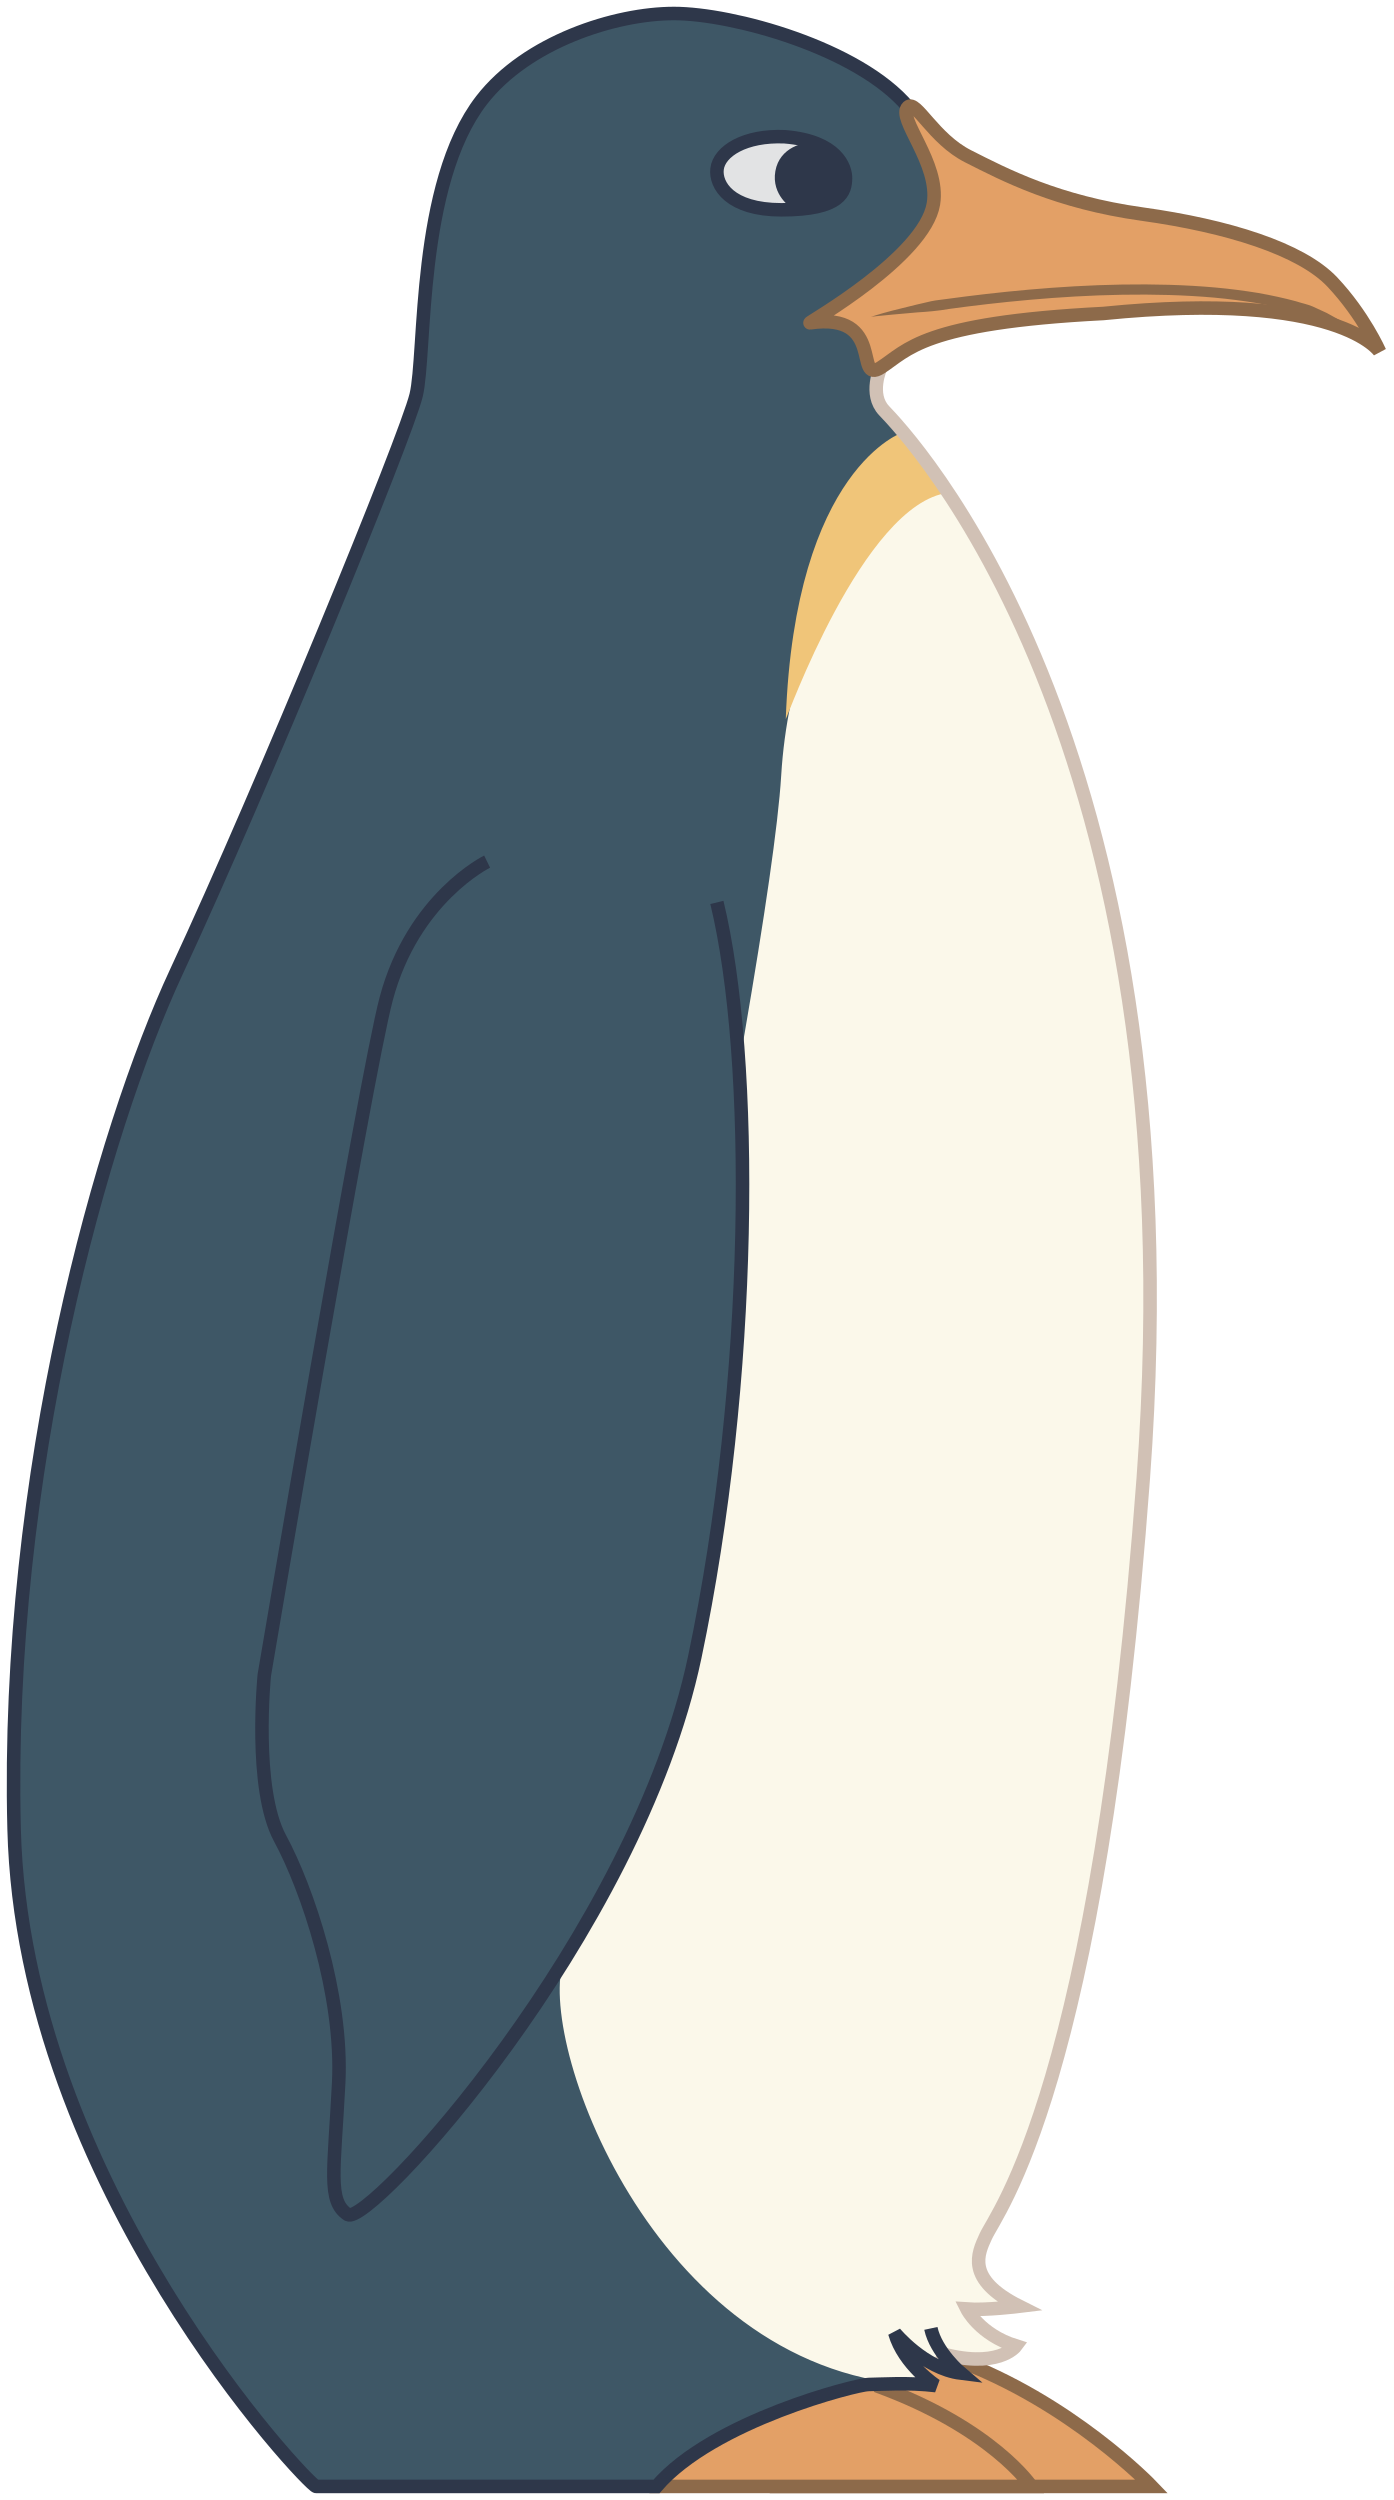
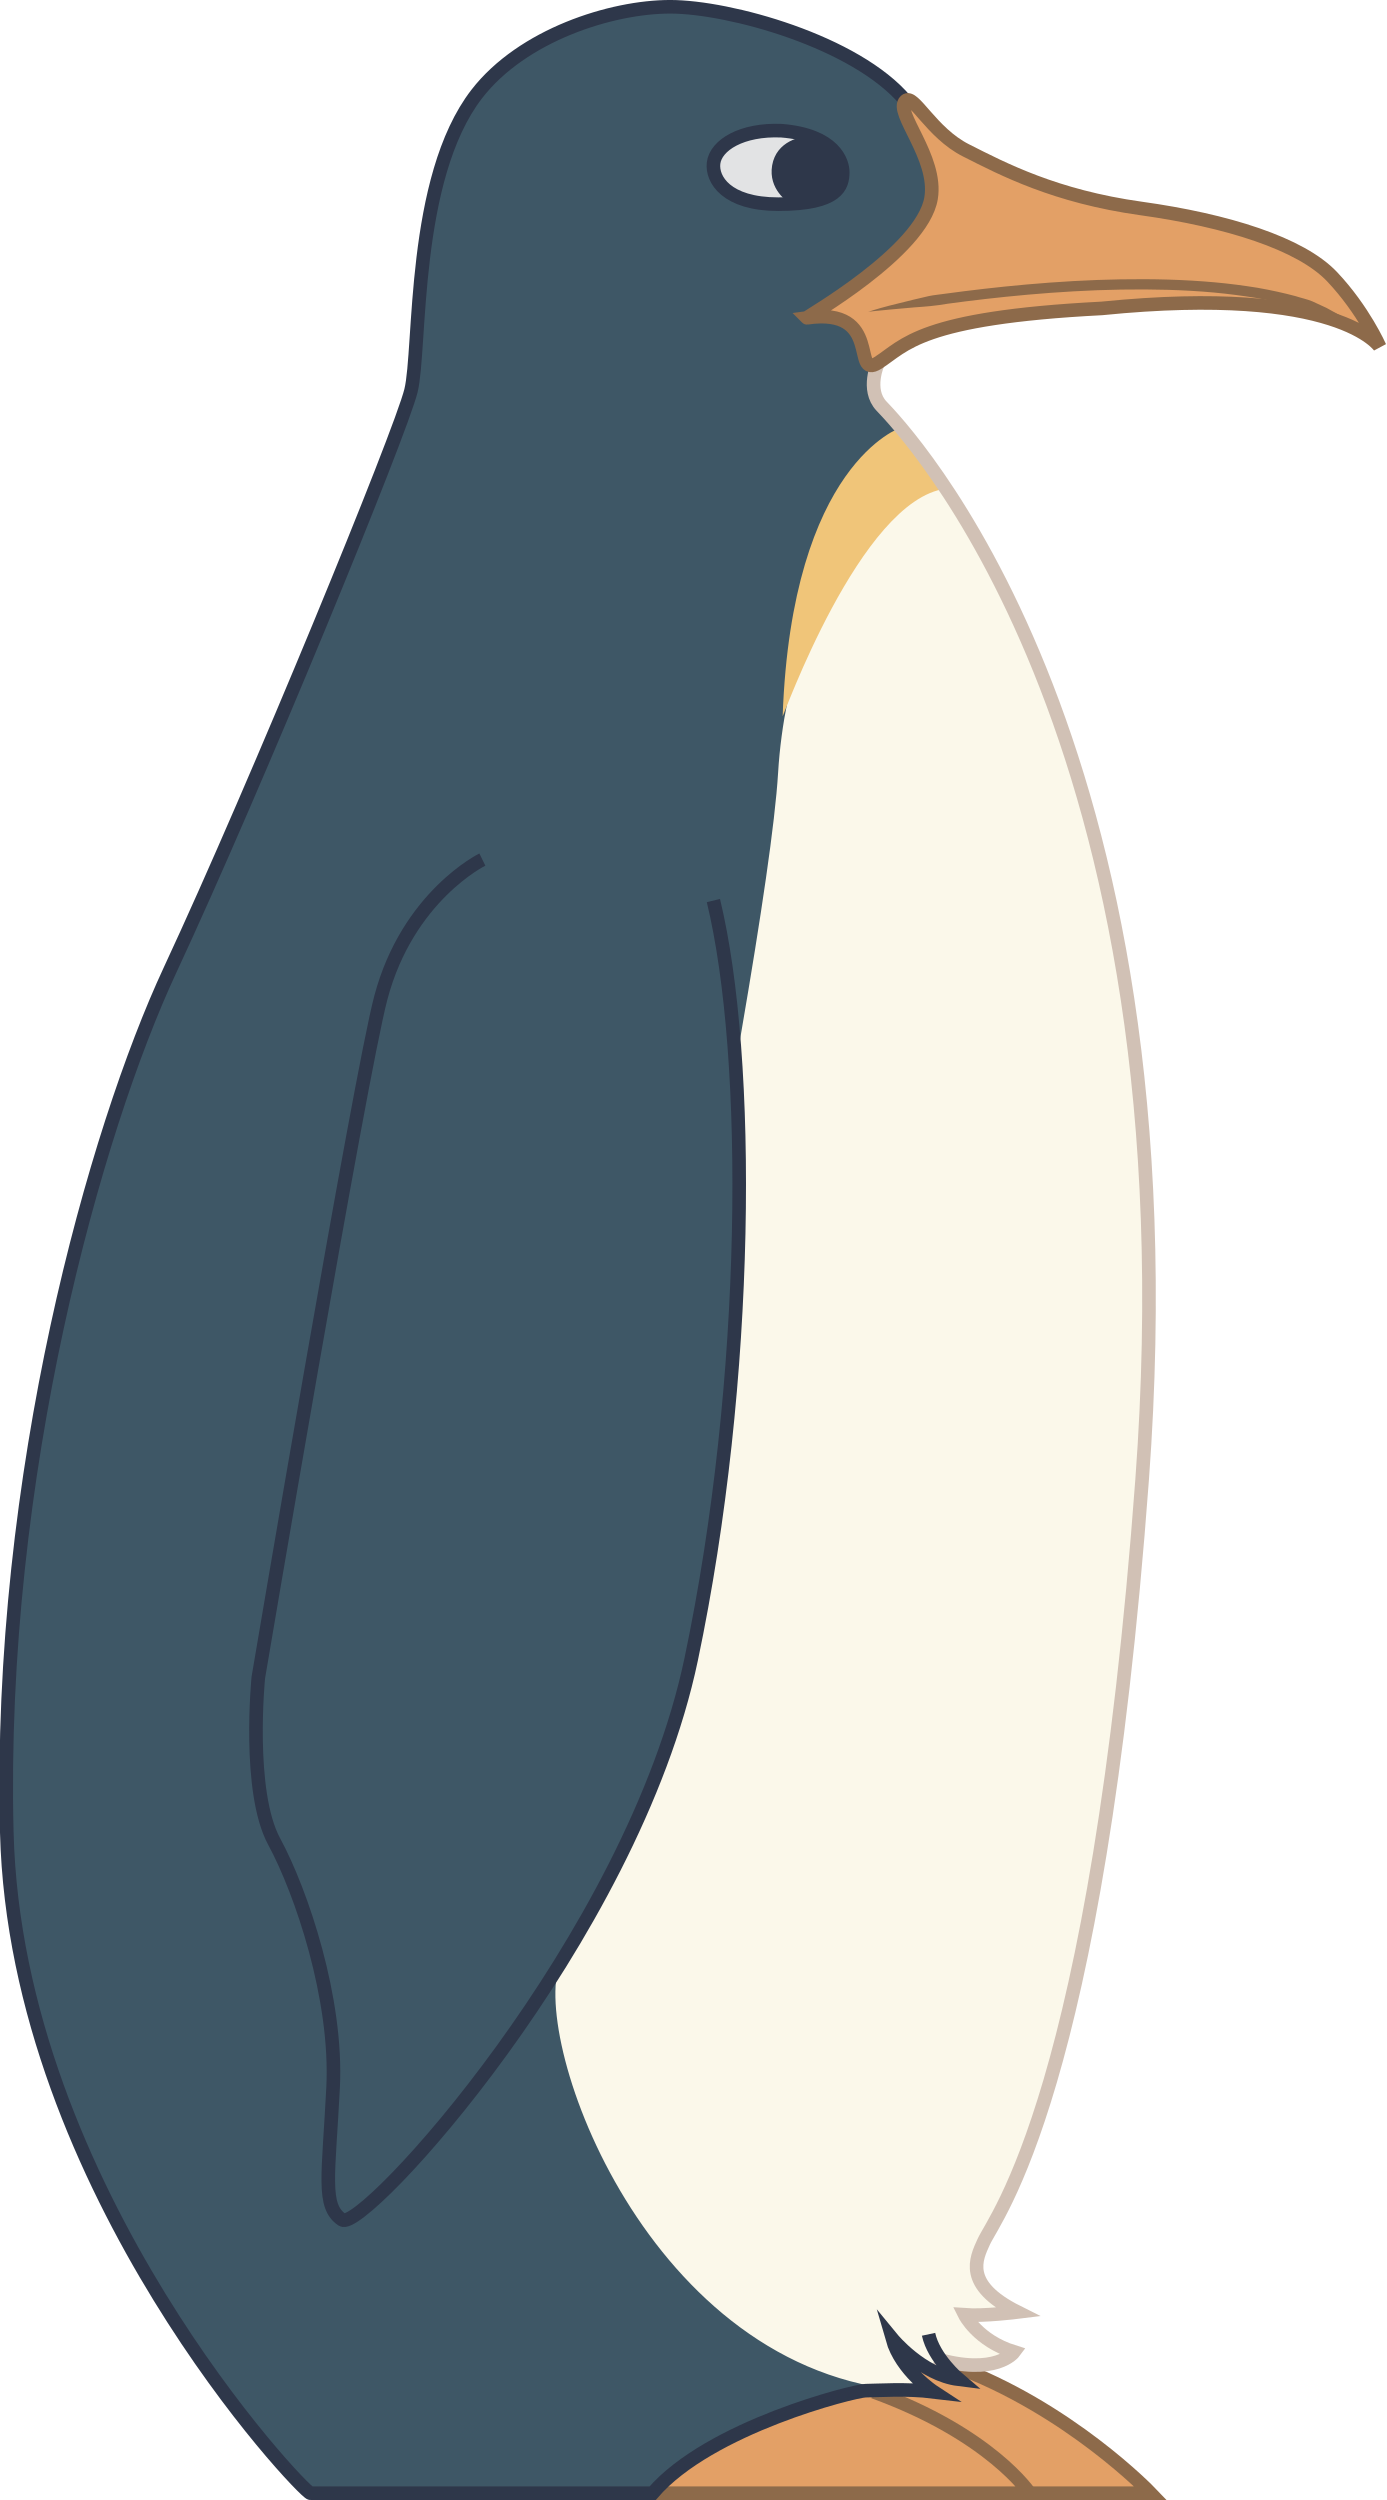
- <svg xmlns="http://www.w3.org/2000/svg" width="51.511" height="92.435" viewBox="0.687 0.689 51.511 92.435" version="1.1" xml:space="preserve">
-   <defs />
-   <g>
-     <g id="Page-1" fill-rule="evenodd">
-       <g id="penguin-b-[animals,bird,cold,north-pole,south-pole,ice,antarctica,arctic,robert-hunter]">
-         <g id="Body">
-           <path d="M 29.407 92.623 L 43.272 92.623 C 43.272 92.623 40.512 89.565 36.209 88.005 C 36.209 88.005 32.084 86.045 29.407 92.623 " id="Fill-1" fill="#E3A066" fill-rule="nonzero" stroke-width="1" stroke="none" />
-           <path d="M 29.147 92.623 L 43.272 92.623 C 43.272 92.623 40.262 89.471 35.959 87.912 " id="Stroke-3" stroke="#8D6A4A" stroke-width="0.5" fill="none" />
-           <path d="M 24.959 92.623 L 38.824 92.623 C 38.824 92.623 37.386 90.455 33.084 88.895 C 33.084 88.895 28.043 89.481 24.959 92.623 " id="Fill-5" fill="#E3A066" fill-rule="nonzero" stroke-width="1" stroke="none" />
-           <path d="M 24.699 92.623 L 38.824 92.623 C 38.824 92.623 37.386 90.455 33.084 88.895 " id="Stroke-7" stroke="#8D6A4A" stroke-width="0.5" fill="none" />
-           <path d="M 34.261 4.645 C 32.352 2.533 27.772 1.188 25.605 1.188 C 23.438 1.188 20.166 2.231 18.494 4.393 C 16.088 7.504 16.449 13.764 16.074 15.304 C 15.699 16.844 10.387 29.794 7.209 36.619 C 4.472 42.496 0.876 55.169 1.209 68.324 C 1.543 81.479 12.126 92.623 12.376 92.623 L 24.959 92.623 C 27.043 90.193 32.376 88.854 32.792 88.853 C 33.251 88.849 34.272 88.772 35.293 88.895 C 35.293 88.895 34.105 88.12 33.772 86.947 C 33.772 86.947 34.855 88.266 36.209 88.434 C 36.209 88.434 35.346 87.647 35.105 86.779 C 34.959 86.255 33.459 58.94 33.459 58.27 C 33.459 57.803 34.109 30.043 34.084 16.665 C 32.294 15.862 33.699 13.066 33.699 13.066 C 33.699 13.066 37.699 8.447 34.261 4.645 " id="Fill-9" fill="#3E5766" fill-rule="nonzero" stroke-width="1" stroke="none" />
-           <path d="M 34.665 17.392 C 34.665 17.392 30.015 21.989 29.571 29.363 C 29.126 36.736 22.209 70.001 21.459 73.436 C 20.709 76.871 25.386 88.959 35.292 88.895 C 35.292 88.895 33.771 88.078 33.771 86.947 C 33.771 86.947 35.434 88.458 36.101 88.416 C 36.101 88.416 35.542 87.912 35.146 86.937 C 35.146 86.937 35.855 88.601 38.251 87.428 C 38.251 87.428 36.519 87.112 36.436 86.064 C 36.436 86.064 37.542 85.962 38.376 85.962 C 38.376 85.962 36.408 84.825 36.916 83.939 C 40.626 77.478 41.71 69.332 42.859 56.637 C 44.105 42.874 41.855 31.373 38.355 23.623 C 36.761 20.235 34.665 17.392 34.665 17.392 " id="Fill-11" fill="#FBF8EA" fill-rule="nonzero" stroke-width="1" stroke="none" />
-           <path d="M 29.74 27.274 C 29.736 27.387 32.59 19.317 35.745 18.908 L 34.084 16.665 C 34.084 16.665 30.074 17.967 29.74 27.274 " id="Fill-13" fill="#F0C579" fill-rule="nonzero" stroke-width="1" stroke="none" />
-           <path d="M 33.251 14.28 C 33.251 14.28 32.801 15.266 33.376 15.873 C 34.091 16.627 44.993 27.826 42.959 55.337 C 41.292 77.876 37.554 82.452 37.133 83.379 C 36.852 83.996 36.366 84.956 38.376 85.962 C 38.376 85.962 37.135 86.116 36.436 86.064 C 36.436 86.064 36.907 87.009 38.251 87.428 C 38.251 87.428 37.584 88.335 35.334 87.665 " id="Stroke-15" stroke="#D1C1B5" stroke-width="0.5" fill="none" />
-           <path d="M 35.105 86.779 C 35.292 87.66 36.209 88.434 36.209 88.434 C 34.855 88.266 33.771 86.947 33.771 86.947 C 34.105 88.12 35.292 88.895 35.292 88.895 C 34.271 88.772 33.25 88.849 32.792 88.853 C 32.376 88.854 27.042 90.193 24.959 92.623 L 12.376 92.623 C 12.126 92.623 1.542 81.479 1.209 68.324 C 0.876 55.169 4.472 42.496 7.209 36.619 C 10.387 29.794 15.698 16.844 16.073 15.304 C 16.448 13.764 16.088 7.504 18.494 4.393 C 20.166 2.231 23.438 1.188 25.605 1.188 C 27.771 1.188 32.428 2.466 34.261 4.645 " id="Stroke-27" stroke="#2E374A" stroke-width="0.5" fill="none" />
-         </g>
-         <g id="Beak">
-           <path d="M 30.636 12.626 C 30.538 12.64 34.872 10.199 35.199 8.227 C 35.449 6.719 33.824 5.053 34.261 4.645 C 34.553 4.372 35.204 5.822 36.48 6.467 C 37.846 7.158 39.761 8.164 42.917 8.604 C 46.074 9.044 48.793 9.892 49.949 11.117 C 51.105 12.343 51.699 13.694 51.699 13.694 C 51.699 13.694 50.23 11.4 41.48 12.28 C 34.761 12.626 34.251 13.642 33.251 14.281 C 32.251 14.919 33.449 12.217 30.636 12.626 " id="Fill-17" fill="#E3A066" fill-rule="nonzero" stroke-width="1" stroke="none" />
-           <path d="M 32.886 12.406 C 32.886 12.406 33.166 12.308 33.662 12.178 C 33.912 12.117 34.215 12.042 34.562 11.955 C 34.737 11.915 34.923 11.871 35.118 11.826 C 35.315 11.783 35.526 11.771 35.743 11.736 C 37.485 11.498 39.821 11.249 42.17 11.21 C 43.344 11.19 44.521 11.22 45.621 11.319 C 46.171 11.368 46.701 11.44 47.202 11.52 C 47.703 11.609 48.173 11.712 48.603 11.828 C 48.815 11.898 49.026 11.938 49.215 12.018 C 49.4 12.103 49.576 12.184 49.741 12.26 C 50.062 12.434 50.339 12.585 50.55 12.74 C 50.77 12.877 50.918 13.021 51.023 13.109 C 51.127 13.2 51.183 13.247 51.183 13.247 C 51.183 13.247 51.12 13.21 51.001 13.14 C 50.882 13.07 50.713 12.964 50.48 12.862 C 50.255 12.744 49.964 12.64 49.634 12.522 C 49.296 12.422 48.916 12.323 48.504 12.191 C 48.087 12.079 47.629 11.978 47.14 11.892 C 46.649 11.813 46.129 11.743 45.587 11.694 C 44.504 11.597 43.34 11.567 42.177 11.587 C 39.848 11.626 37.525 11.873 35.794 12.11 C 35.363 12.186 34.963 12.217 34.607 12.239 C 34.252 12.271 33.942 12.298 33.687 12.321 C 33.432 12.345 33.232 12.365 33.095 12.379 C 32.96 12.392 32.886 12.406 32.886 12.406 " id="Fill-19" fill="#8D6A4A" fill-rule="nonzero" stroke-width="1" stroke="none" />
-           <path d="M 30.636 12.626 C 30.538 12.64 34.872 10.199 35.199 8.227 C 35.449 6.719 33.824 5.053 34.261 4.645 C 34.553 4.372 35.204 5.822 36.48 6.467 C 37.846 7.158 39.761 8.164 42.917 8.604 C 46.074 9.044 48.793 9.892 49.949 11.117 C 51.105 12.343 51.699 13.694 51.699 13.694 C 51.699 13.694 50.23 11.4 41.48 12.28 C 34.761 12.626 34.251 13.642 33.251 14.281 C 32.251 14.919 33.449 12.217 30.636 12.626 Z " id="Stroke-21" stroke="#8D6A4A" stroke-width="0.5" fill="none" />
-         </g>
-         <g id="Eye">
-           <path d="M 27.199 6.896 C 27.277 6.236 28.23 5.639 29.699 5.702 C 31.652 5.859 31.956 6.848 31.949 7.241 C 31.94 7.717 31.81 8.404 29.576 8.404 C 27.667 8.404 27.129 7.489 27.199 6.896 " id="Fill-23" fill="#E2E3E4" fill-rule="nonzero" stroke-width="1" stroke="none" />
-           <path d="M 29.964 8.384 C 29.964 8.384 29.199 7.913 29.355 7.017 C 29.511 6.124 30.428 5.927 30.773 5.959 C 31.119 5.99 31.396 6.286 31.396 6.286 C 31.396 6.286 32.136 6.844 31.949 7.457 C 31.761 8.07 30.834 8.343 30.834 8.343 C 30.834 8.343 30.088 8.447 29.964 8.384 " id="Fill-25" fill="#2E374A" fill-rule="nonzero" stroke-width="1" stroke="none" />
-           <path d="M 27.199 6.939 C 27.277 6.279 28.23 5.682 29.699 5.745 C 31.652 5.901 31.956 6.891 31.949 7.284 C 31.94 7.76 31.81 8.447 29.576 8.447 C 27.667 8.447 27.129 7.531 27.199 6.939 Z " id="Stroke-29" stroke="#2E374A" stroke-width="0.5" fill="none" />
-         </g>
-         <g id="Group-34">
-           <path d="M 18.698 32.546 C 18.698 32.546 15.959 33.887 14.966 37.621 C 14.194 40.521 10.459 62.627 10.459 62.627 C 10.459 62.627 10.042 66.817 11.042 68.66 C 12.042 70.503 13.376 74.441 13.209 77.709 C 13.042 80.977 12.792 82.066 13.542 82.568 C 14.292 83.071 24.209 72.262 26.376 61.956 C 28.542 51.65 28.593 39.836 27.193 34.055 " id="Fill-31" fill="#3E5766" fill-rule="nonzero" stroke-width="1" stroke="none" />
-           <path d="M 18.698 32.546 C 18.698 32.546 15.959 33.887 14.966 37.621 C 14.194 40.521 10.459 62.627 10.459 62.627 C 10.459 62.627 10.042 66.817 11.042 68.66 C 12.042 70.503 13.376 74.441 13.209 77.709 C 13.042 80.977 12.792 82.066 13.542 82.568 C 14.292 83.071 24.209 72.262 26.376 61.956 C 28.542 51.65 28.593 39.836 27.193 34.055 " id="Stroke-33" stroke="#2E374A" stroke-width="0.5" fill="none" />
-         </g>
+ <svg xmlns="http://www.w3.org/2000/svg" version="1.1" width="50.969" height="91.934" viewBox="0,0,50.969,91.934">
+   <g transform="translate(-214.5159,-134.0327)">
+     <g data-paper-data="{&quot;isPaintingLayer&quot;:true}" stroke-linecap="butt" stroke-linejoin="miter" stroke-miterlimit="10" stroke-dasharray="" stroke-dashoffset="0" style="mix-blend-mode: normal">
+       <g>
+         <path d="M242.964,225.717c2.677,-6.578 6.802,-4.618 6.802,-4.618c4.303,1.56 7.062,4.618 7.062,4.618h-13.864" fill="#e3a066" fill-rule="nonzero" stroke="none" stroke-width="1" />
+         <path d="M249.516,221.006c4.303,1.56 7.312,4.711 7.312,4.711h-14.125" fill="none" fill-rule="evenodd" stroke="#8d6a4a" stroke-width="0.5" />
+         <path d="M238.516,225.717c3.083,-3.142 8.124,-3.728 8.124,-3.728c4.303,1.56 5.74,3.728 5.74,3.728h-13.864" fill="#e3a066" fill-rule="nonzero" stroke="none" stroke-width="1" />
+         <path d="M246.641,221.989c4.303,1.56 5.74,3.728 5.74,3.728h-14.125" fill="none" fill-rule="evenodd" stroke="#8d6a4a" stroke-width="0.5" />
+         <path d="M247.818,137.739c3.438,3.802 -0.562,8.421 -0.562,8.421c0,0 -1.405,2.796 0.386,3.599c0.025,13.378 -0.625,41.138 -0.625,41.605c0,0.67 1.5,27.986 1.645,28.509c0.241,0.868 1.105,1.655 1.105,1.655c-1.354,-0.168 -2.438,-1.488 -2.438,-1.488c0.334,1.173 1.521,1.948 1.521,1.948c-1.021,-0.123 -2.042,-0.045 -2.501,-0.042c-0.416,0.002 -5.75,1.34 -7.833,3.771h-12.584c-0.25,0 -10.833,-11.144 -11.166,-24.299c-0.334,-13.155 3.263,-25.828 6,-31.706c3.178,-6.825 8.489,-19.775 8.864,-21.315c0.375,-1.539 0.014,-7.8 2.421,-10.911c1.672,-2.162 4.944,-3.204 7.111,-3.204c2.167,0 6.747,1.345 8.656,3.456" fill="#3e5766" fill-rule="nonzero" stroke="none" stroke-width="1" />
+         <path d="M248.222,150.486c0,0 2.095,2.843 3.689,6.231c3.5,7.75 5.75,19.251 4.504,33.014c-1.149,12.694 -2.233,20.841 -5.942,27.302c-0.508,0.886 1.46,2.022 1.46,2.022c-0.834,0 -1.94,0.102 -1.94,0.102c0.083,1.048 1.815,1.364 1.815,1.364c-2.396,1.173 -3.104,-0.491 -3.104,-0.491c0.396,0.974 0.955,1.479 0.955,1.479c-0.667,0.042 -2.329,-1.469 -2.329,-1.469c0,1.131 1.521,1.948 1.521,1.948c-9.906,0.064 -14.584,-12.024 -13.834,-15.459c0.75,-3.435 7.667,-36.7 8.112,-44.073c0.445,-7.374 5.095,-11.971 5.095,-11.971" fill="#fbf8ea" fill-rule="nonzero" stroke="none" stroke-width="1" />
+         <path d="M243.297,160.368c0.334,-9.307 4.343,-10.609 4.343,-10.609l1.661,2.243c-3.154,0.409 -6.008,8.479 -6.005,8.366" fill="#f0c579" fill-rule="nonzero" stroke="none" stroke-width="1" />
+         <path d="M246.808,147.375c0,0 -0.45,0.986 0.125,1.592c0.716,0.754 11.617,11.953 9.584,39.465c-1.667,22.539 -5.406,27.115 -5.827,28.042c-0.28,0.617 -0.767,1.577 1.243,2.582c0,0 -1.24,0.155 -1.94,0.103c0,0 0.471,0.945 1.815,1.364c0,0 -0.666,0.907 -2.916,0.237" fill="none" fill-rule="evenodd" stroke="#d1c1b5" stroke-width="0.5" />
+         <path d="M248.662,219.873c0.188,0.881 1.104,1.655 1.104,1.655c-1.354,-0.168 -2.438,-1.488 -2.438,-1.488c0.334,1.173 1.521,1.948 1.521,1.948c-1.021,-0.123 -2.042,-0.045 -2.5,-0.042c-0.416,0.002 -5.75,1.34 -7.833,3.771h-12.583c-0.25,0 -10.834,-11.144 -11.167,-24.299c-0.333,-13.155 3.264,-25.828 6,-31.706c3.178,-6.825 8.489,-19.775 8.864,-21.315c0.375,-1.539 0.015,-7.8 2.421,-10.911c1.673,-2.162 4.944,-3.204 7.111,-3.204c2.167,0 6.823,1.278 8.657,3.456" fill="none" fill-rule="evenodd" stroke="#2e374a" stroke-width="0.5" />
+       </g>
+       <g>
+         <path d="M244.193,145.72c-0.098,0.014 4.236,-2.427 4.562,-4.399c0.25,-1.508 -1.375,-3.174 -0.938,-3.582c0.291,-0.273 0.943,1.177 2.219,1.822c1.365,0.691 3.281,1.697 6.437,2.137c3.156,0.44 5.875,1.288 7.032,2.514c1.157,1.226 1.75,2.576 1.75,2.576c0,0 -1.468,-2.294 -10.219,-1.414c-6.718,0.345 -7.229,1.361 -8.229,2c-1,0.638 0.198,-2.063 -2.615,-1.655" fill="#e3a066" fill-rule="nonzero" stroke="none" stroke-width="1" />
+         <path d="M246.443,145.5c0,0 0.28,-0.098 0.776,-0.227c0.249,-0.062 0.552,-0.137 0.9,-0.223c0.174,-0.041 0.36,-0.084 0.556,-0.13c0.197,-0.043 0.407,-0.055 0.625,-0.09c1.742,-0.237 4.078,-0.487 6.427,-0.525c1.175,-0.021 2.351,0.01 3.451,0.109c0.55,0.049 1.081,0.121 1.581,0.201c0.5,0.089 0.971,0.192 1.401,0.308c0.211,0.07 0.423,0.111 0.612,0.19c0.185,0.086 0.361,0.167 0.526,0.243c0.322,0.174 0.598,0.324 0.809,0.479c0.221,0.137 0.368,0.281 0.473,0.369c0.104,0.09 0.16,0.138 0.16,0.138c0,0 -0.064,-0.037 -0.182,-0.107c-0.118,-0.07 -0.287,-0.176 -0.521,-0.279c-0.225,-0.118 -0.516,-0.222 -0.846,-0.339c-0.338,-0.1 -0.719,-0.2 -1.13,-0.331c-0.417,-0.112 -0.875,-0.213 -1.365,-0.299c-0.491,-0.078 -1.011,-0.149 -1.552,-0.198c-1.083,-0.098 -2.247,-0.127 -3.41,-0.107c-2.329,0.038 -4.652,0.286 -6.383,0.522c-0.43,0.076 -0.831,0.107 -1.187,0.13c-0.355,0.031 -0.664,0.059 -0.919,0.082c-0.255,0.025 -0.456,0.044 -0.593,0.058c-0.135,0.013 -0.208,0.027 -0.208,0.027" fill="#8d6a4a" fill-rule="nonzero" stroke="none" stroke-width="1" />
+         <path d="M244.193,145.72c-0.098,0.014 4.236,-2.427 4.562,-4.399c0.25,-1.508 -1.375,-3.174 -0.938,-3.582c0.291,-0.273 0.943,1.177 2.219,1.822c1.365,0.691 3.281,1.697 6.437,2.137c3.156,0.44 5.875,1.288 7.032,2.514c1.157,1.226 1.75,2.576 1.75,2.576c0,0 -1.468,-2.294 -10.219,-1.414c-6.718,0.345 -7.229,1.361 -8.229,2c-1,0.638 0.198,-2.063 -2.615,-1.655z" fill="none" fill-rule="evenodd" stroke="#8d6a4a" stroke-width="0.5" />
+       </g>
+       <g>
+         <path d="M240.756,139.99c0.078,-0.66 1.032,-1.257 2.5,-1.194c1.953,0.157 2.257,1.147 2.25,1.539c-0.009,0.476 -0.139,1.163 -2.373,1.163c-1.909,0 -2.447,-0.915 -2.377,-1.508" fill="#e2e3e4" fill-rule="nonzero" stroke="none" stroke-width="1" />
+         <path d="M243.521,141.478c0,0 -0.765,-0.471 -0.61,-1.367c0.156,-0.893 1.073,-1.09 1.419,-1.058c0.345,0.031 0.623,0.327 0.623,0.327c0,0 0.74,0.558 0.552,1.171c-0.188,0.613 -1.115,0.886 -1.115,0.886c0,0 -0.747,0.104 -0.87,0.041" fill="#2e374a" fill-rule="nonzero" stroke="none" stroke-width="1" />
+         <path d="M240.756,140.033c0.078,-0.66 1.032,-1.257 2.5,-1.194c1.953,0.157 2.257,1.147 2.25,1.539c-0.009,0.476 -0.139,1.163 -2.373,1.163c-1.909,0 -2.447,-0.915 -2.377,-1.508z" fill="none" fill-rule="evenodd" stroke="#2e374a" stroke-width="0.5" />
+       </g>
+       <g>
+         <path d="M240.75,167.149c1.401,5.782 1.349,17.596 -0.817,27.902c-2.166,10.306 -12.084,21.115 -12.834,20.612c-0.75,-0.503 -0.5,-1.592 -0.334,-4.859c0.167,-3.268 -1.167,-7.206 -2.166,-9.049c-1,-1.843 -0.584,-6.033 -0.584,-6.033c0,0 3.736,-22.106 4.507,-25.005c0.993,-3.734 3.732,-5.075 3.732,-5.075" fill="#3e5766" fill-rule="nonzero" stroke="none" stroke-width="1" />
+         <path d="M240.75,167.149c1.401,5.782 1.349,17.596 -0.817,27.902c-2.166,10.306 -12.084,21.115 -12.834,20.612c-0.75,-0.503 -0.5,-1.592 -0.334,-4.859c0.167,-3.268 -1.167,-7.206 -2.166,-9.049c-1,-1.843 -0.584,-6.033 -0.584,-6.033c0,0 3.736,-22.106 4.507,-25.005c0.993,-3.734 3.732,-5.075 3.732,-5.075" fill="none" fill-rule="evenodd" stroke="#2e374a" stroke-width="0.5" />
      </g>
    </g>
  </g>
</svg>
